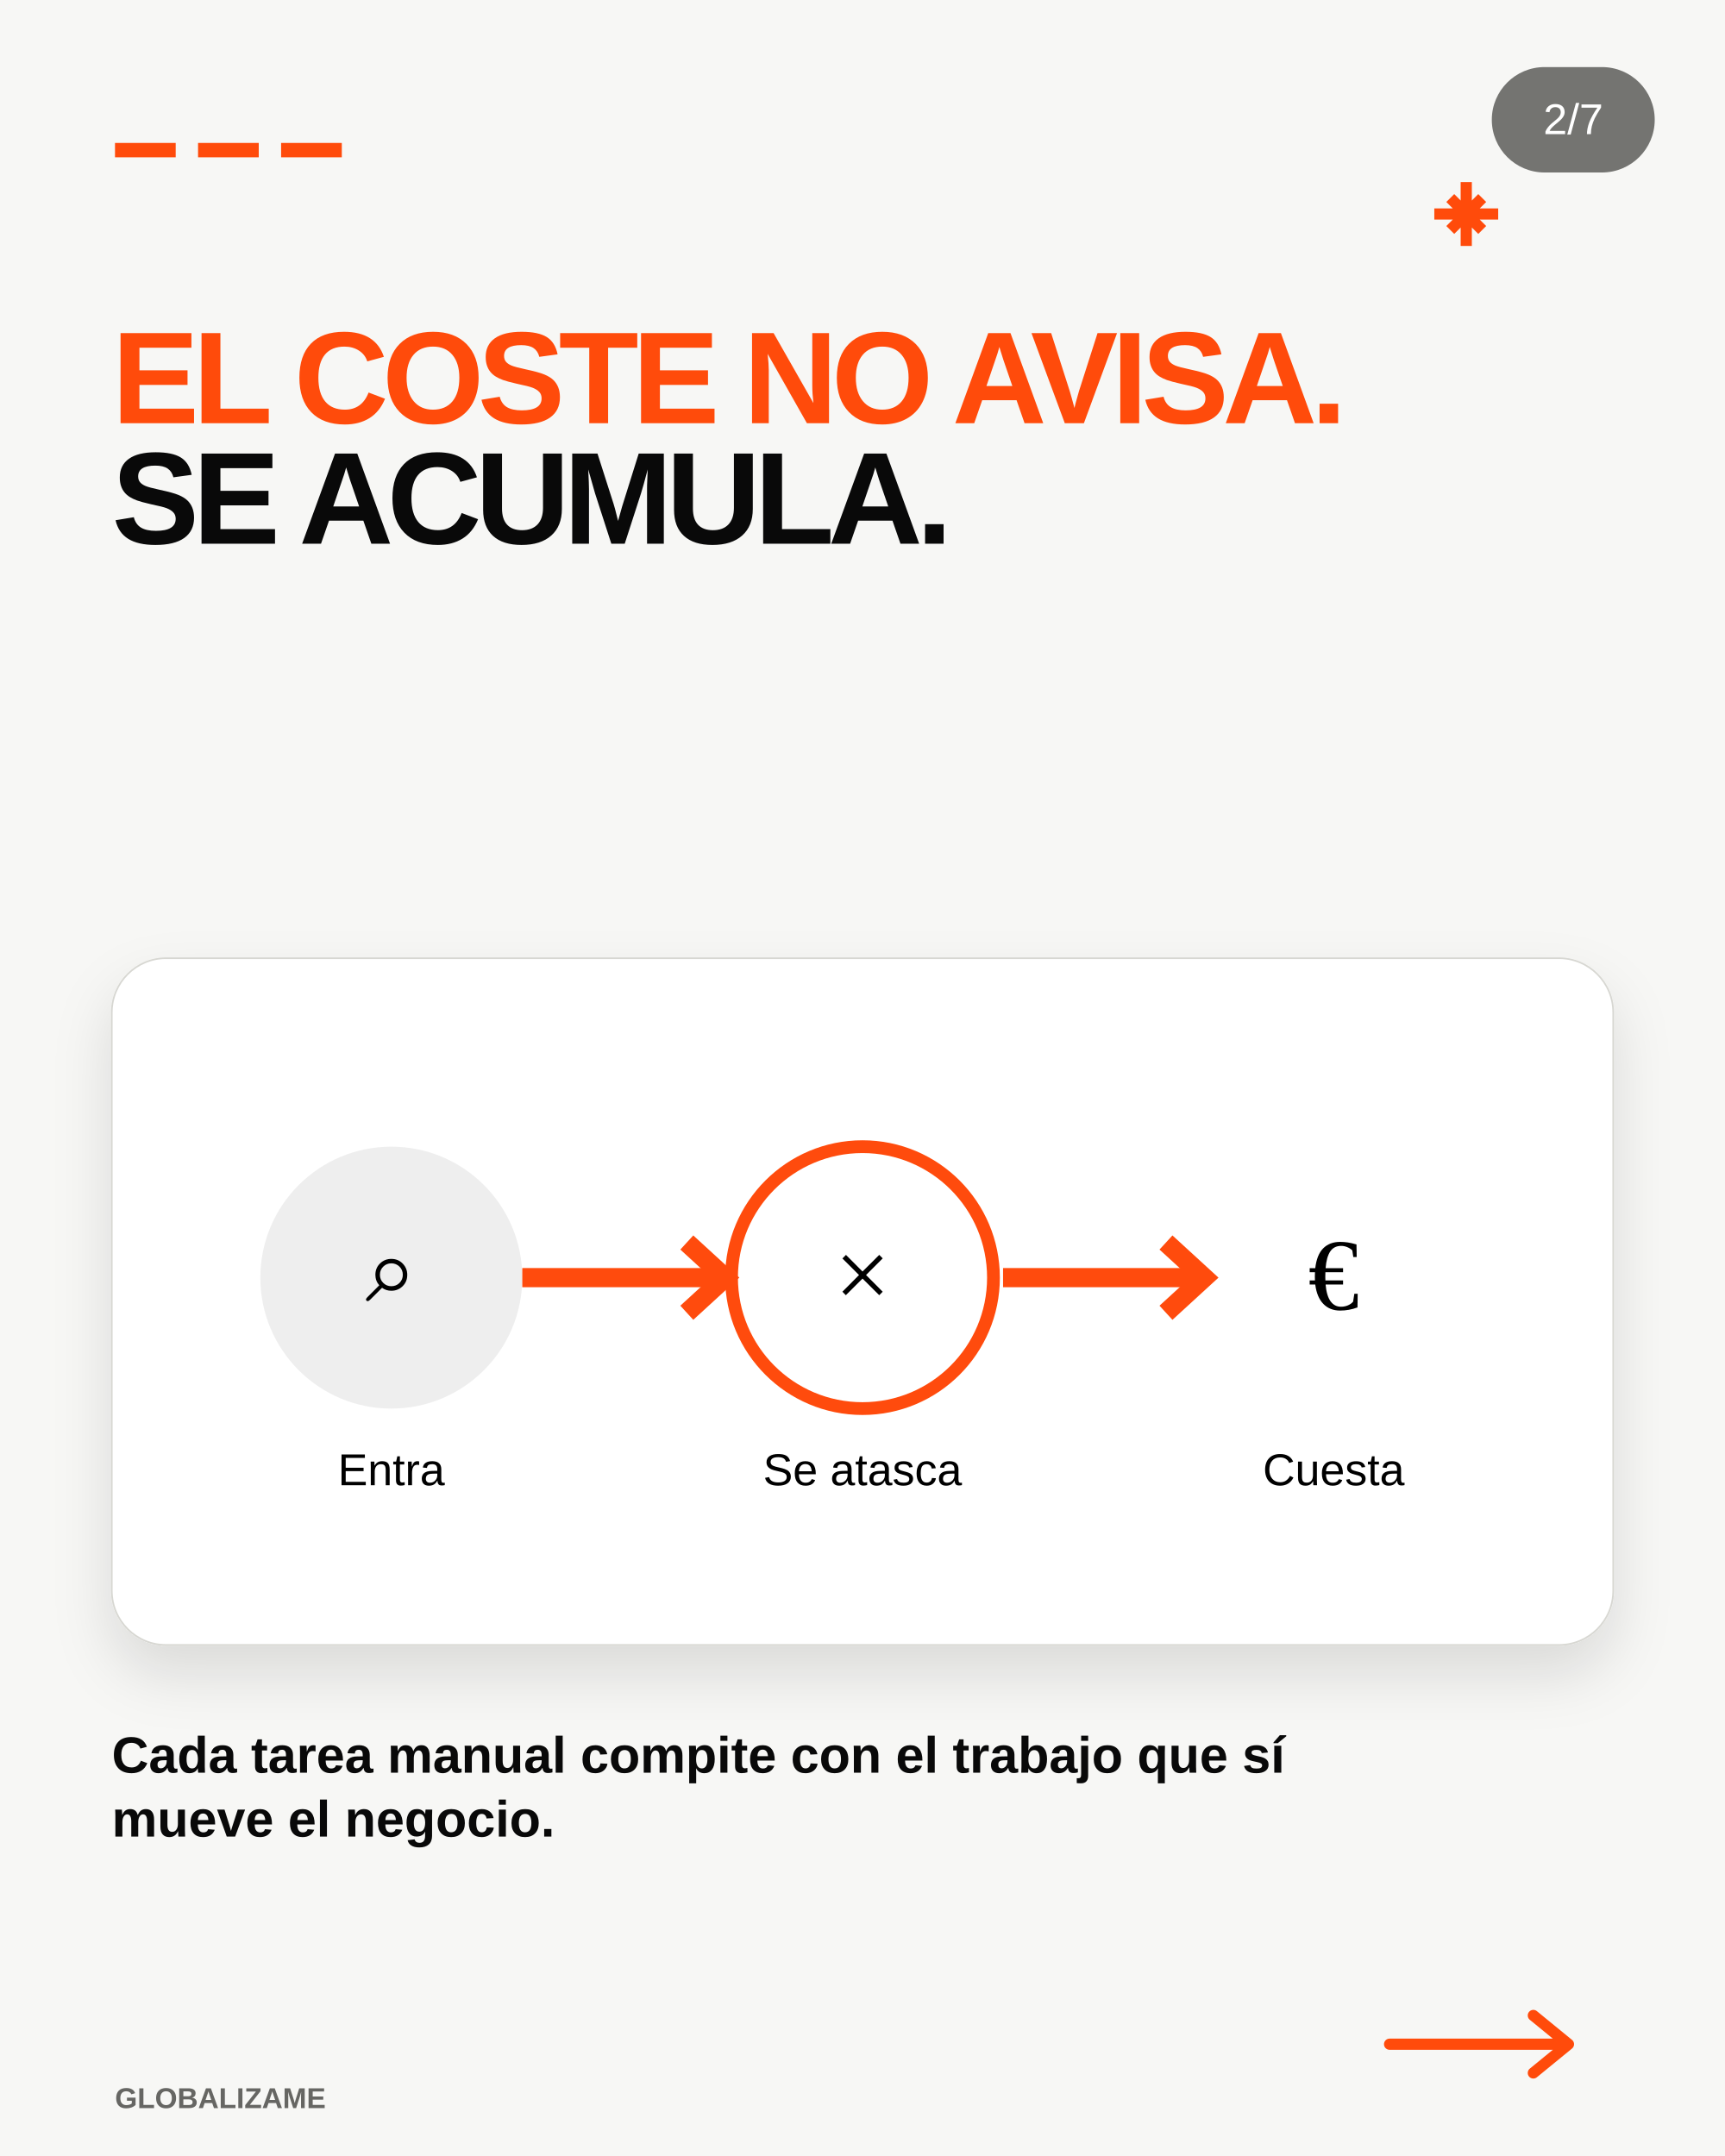
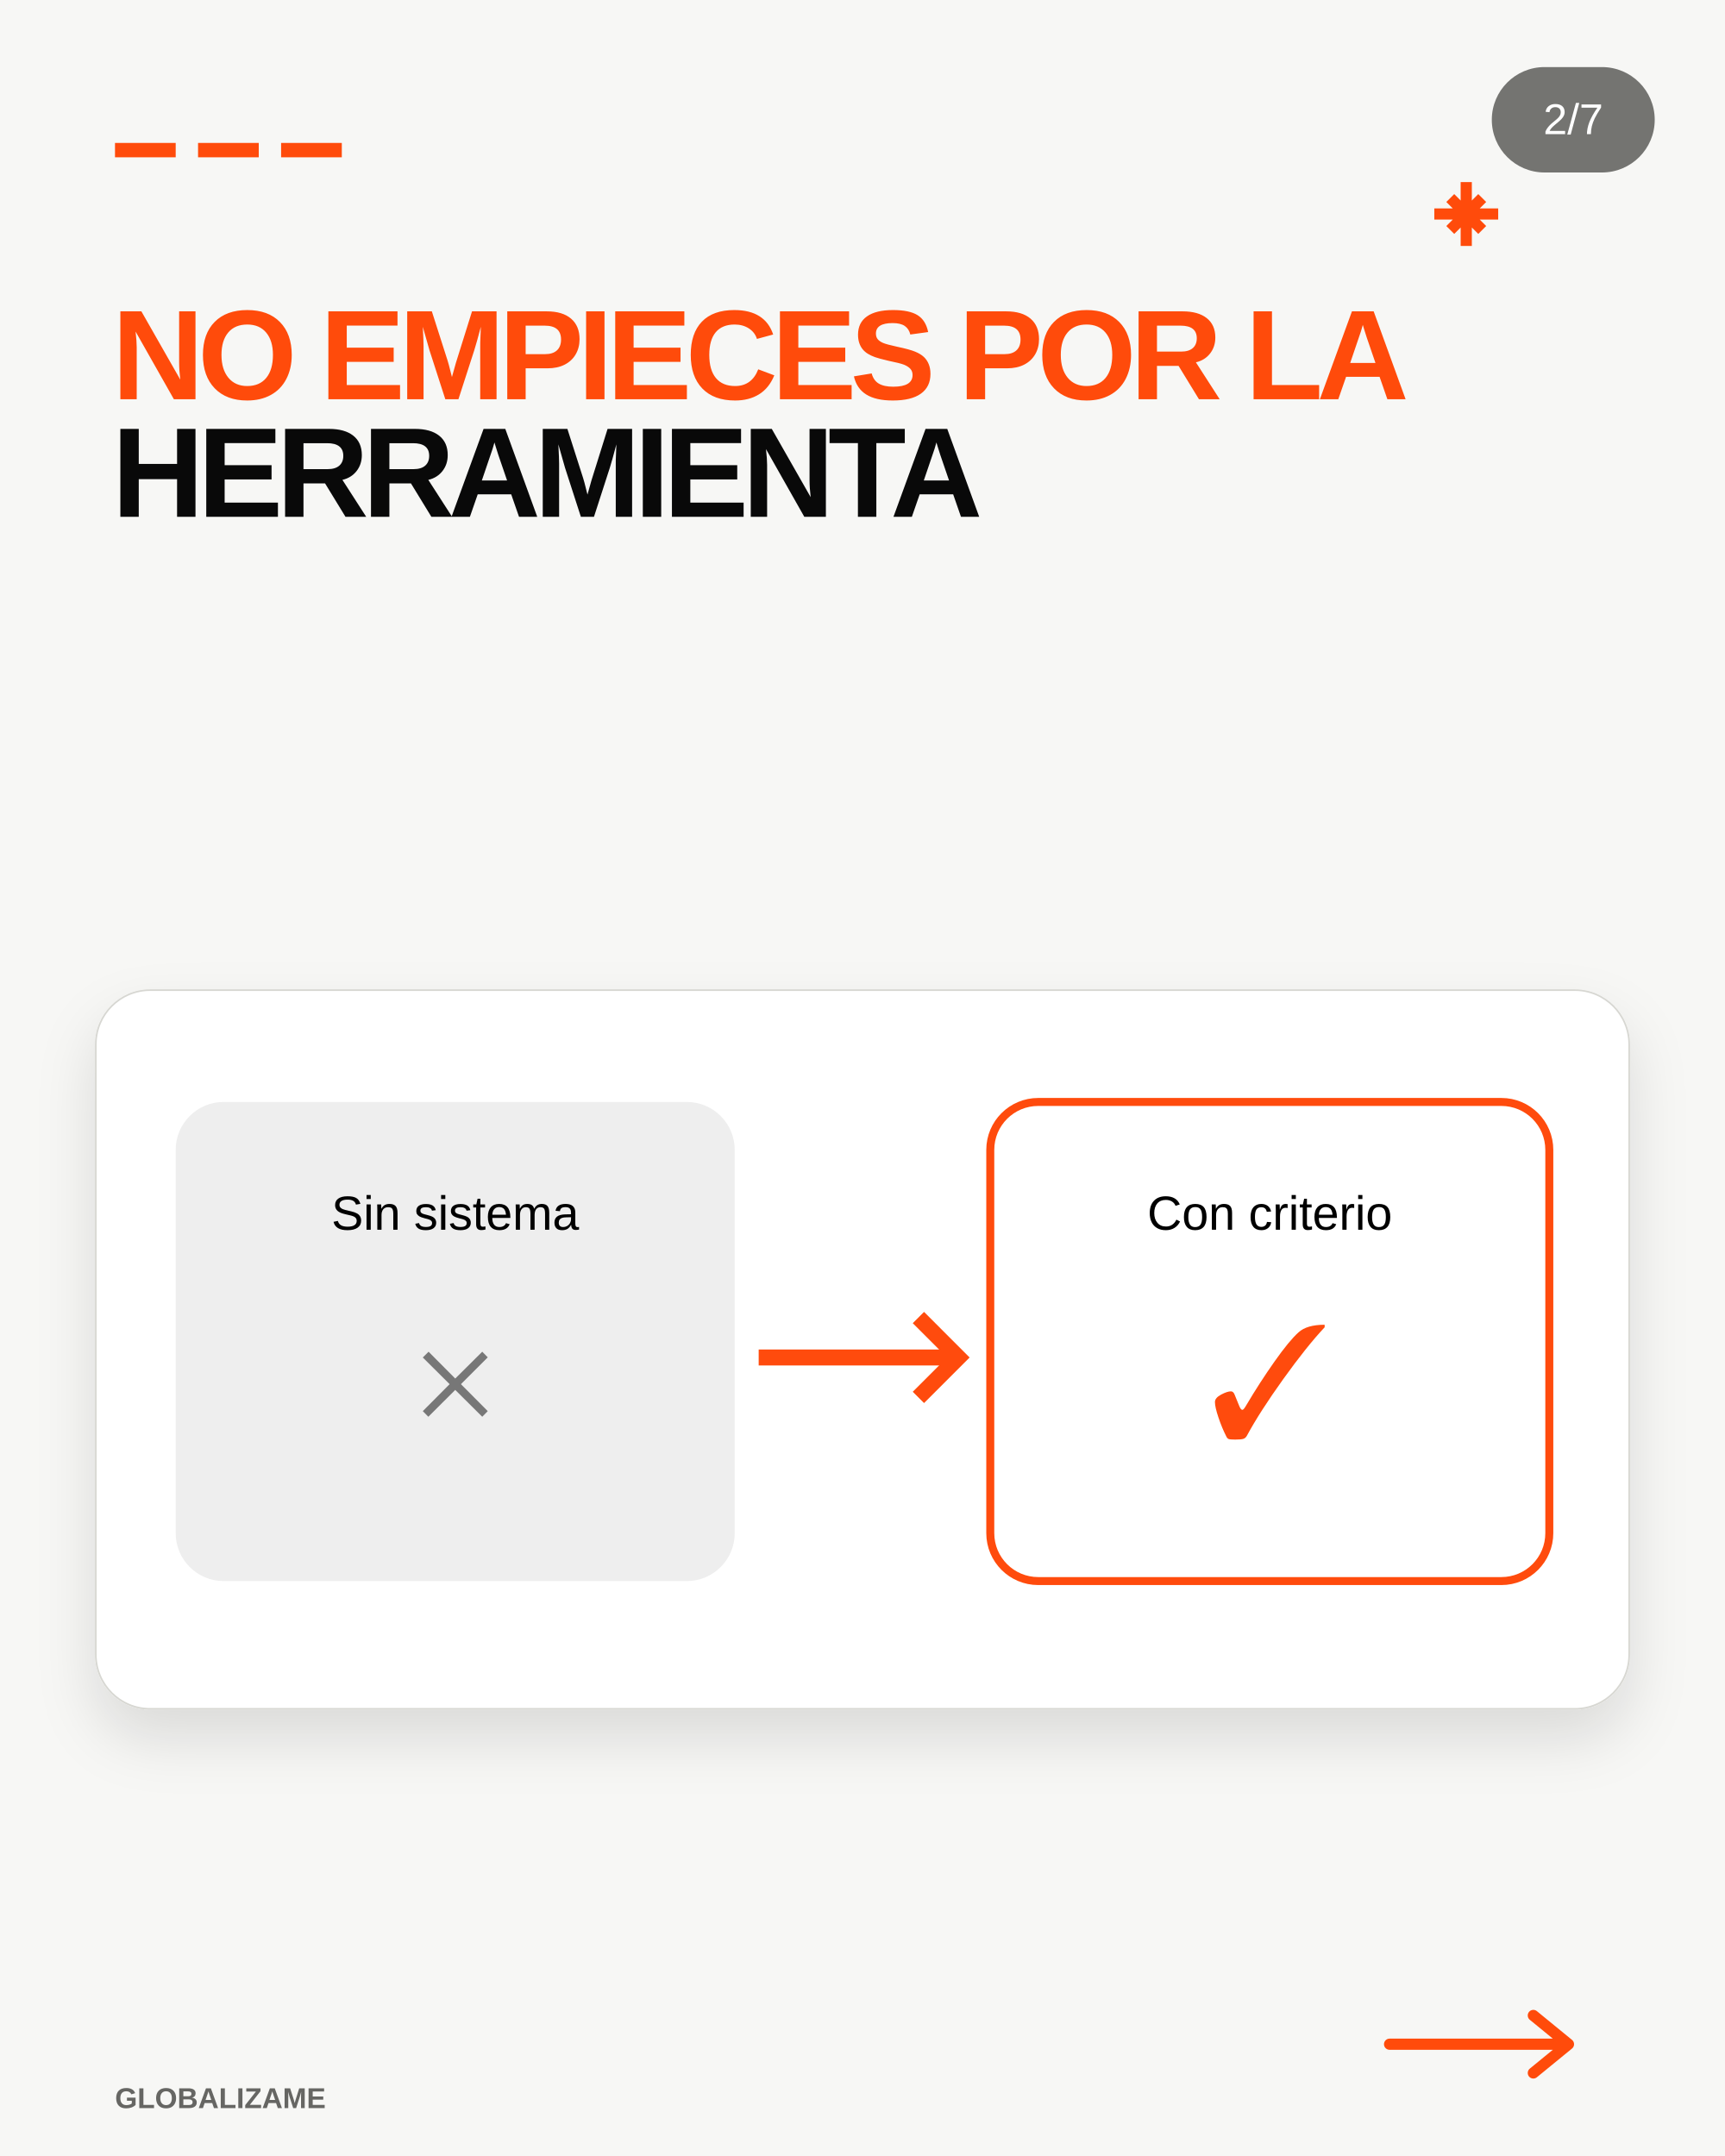
<svg xmlns="http://www.w3.org/2000/svg" width="1080" height="1350" viewBox="0 0 1080 1350">
  <defs>
    <filter id="shadow" x="-30%" y="-30%" width="160%" height="170%">
      <feDropShadow dx="0" dy="18" stdDeviation="18" flood-color="#000" flood-opacity=".12" />
    </filter>
    <linearGradient id="soft" x1="0" y1="0" x2="1" y2="1">
      <stop stop-color="#fff" />
      <stop offset="1" stop-color="#e8e8e5" />
    </linearGradient>
    <style>.display{font-family:Arial Black,Arial,sans-serif;font-weight:900;letter-spacing:-4px}.body{font-family:Arial,sans-serif}.ui{font-family:Arial,sans-serif}</style>
  </defs>
  <rect width="1080" height="1350" fill="#F7F7F5" />
  <g class="ui">
    <path d="M72 94h38m14 0h38m14 0h38" stroke="#FF4B0B" stroke-width="9" />
    <text x="72" y="1320" font-size="18" font-weight="700" fill="#666663">GLOBALIZAME</text>
    <rect x="934" y="42" width="102" height="66" rx="33" fill="#747471" />
    <text x="985" y="84" text-anchor="middle" font-size="27" fill="white">2/7</text>
    <path d="M908 124l20 20m-20 0 20-20m-10-10v40m-20-20h40" stroke="#FF4B0B" stroke-width="7" />
    <path d="M870 1280h112m-22-18 22 18-22 18" fill="none" stroke="#FF4B0B" stroke-width="7" stroke-linecap="round" stroke-linejoin="round" />
  </g>
-   <text x="70" y="265" class="display" font-size="82" fill="#FF4B0B">EL COSTE NO AVISA.</text>
-   <text x="70" y="340.44" class="display" font-size="82" fill="#090909">SE ACUMULA.</text>
+   <text x="70" y="250" class="display" font-size="80" fill="#FF4B0B">NO EMPIECES POR LA</text>
+   <text x="70" y="323.6" class="display" font-size="80" fill="#090909">HERRAMIENTA</text>
  <g filter="url(#shadow)">
-     <rect x="70" y="600" width="940" height="430" rx="34" fill="#FFFFFF" stroke="#D7D7D2" />
-     <circle cx="245" cy="800" r="82" fill="#eee" />
-     <circle cx="540" cy="800" r="82" fill="#fff" stroke="#FF4B0B" stroke-width="8" />
-     <circle cx="835" cy="800" r="82" fill="#fff" />
-     <path d="M327 800h125m176 0h125" stroke="#FF4B0B" stroke-width="12" />
-     <path d="M430 778l24 22-24 22m300-44 24 22-24 22" fill="none" stroke="#FF4B0B" stroke-width="12" />
-     <text x="245" y="815" text-anchor="middle" font-size="58">⌕</text>
-     <text x="540" y="819" text-anchor="middle" font-size="62">×</text>
-     <text x="835" y="820" text-anchor="middle" font-size="64">€</text>
-     <text x="245" y="930" text-anchor="middle" class="body" font-size="28">Entra</text>
-     <text x="540" y="930" text-anchor="middle" class="body" font-size="28">Se atasca</text>
-     <text x="835" y="930" text-anchor="middle" class="body" font-size="28">Cuesta</text>
+     <rect x="60" y="620" width="960" height="450" rx="34" fill="#FFFFFF" stroke="#D7D7D2" />
+     <rect x="110" y="690" width="350" height="300" rx="30" fill="#eee" />
+     <rect x="620" y="690" width="350" height="300" rx="30" fill="#fff" stroke="#FF4B0B" stroke-width="5" />
+     <text x="285" y="770" text-anchor="middle" class="body" font-size="30">Sin sistema</text>
+     <text x="795" y="770" text-anchor="middle" class="body" font-size="30">Con criterio</text>
+     <text x="285" y="900" text-anchor="middle" font-size="100" fill="#777">×</text>
+     <text x="795" y="900" text-anchor="middle" font-size="100" fill="#FF4B0B">✓</text>
+     <path d="M475 850h120" stroke="#FF4B0B" stroke-width="10" />
+     <path d="M575 825l25 25-25 25" fill="none" stroke="#FF4B0B" stroke-width="10" />
  </g>
-   <text x="70" y="1110" class="body" font-size="32" font-weight="700" fill="#090909">Cada tarea manual compite con el trabajo que sí</text>
-   <text x="70" y="1150" class="body" font-size="32" font-weight="700" fill="#090909">mueve el negocio.</text>
</svg>
